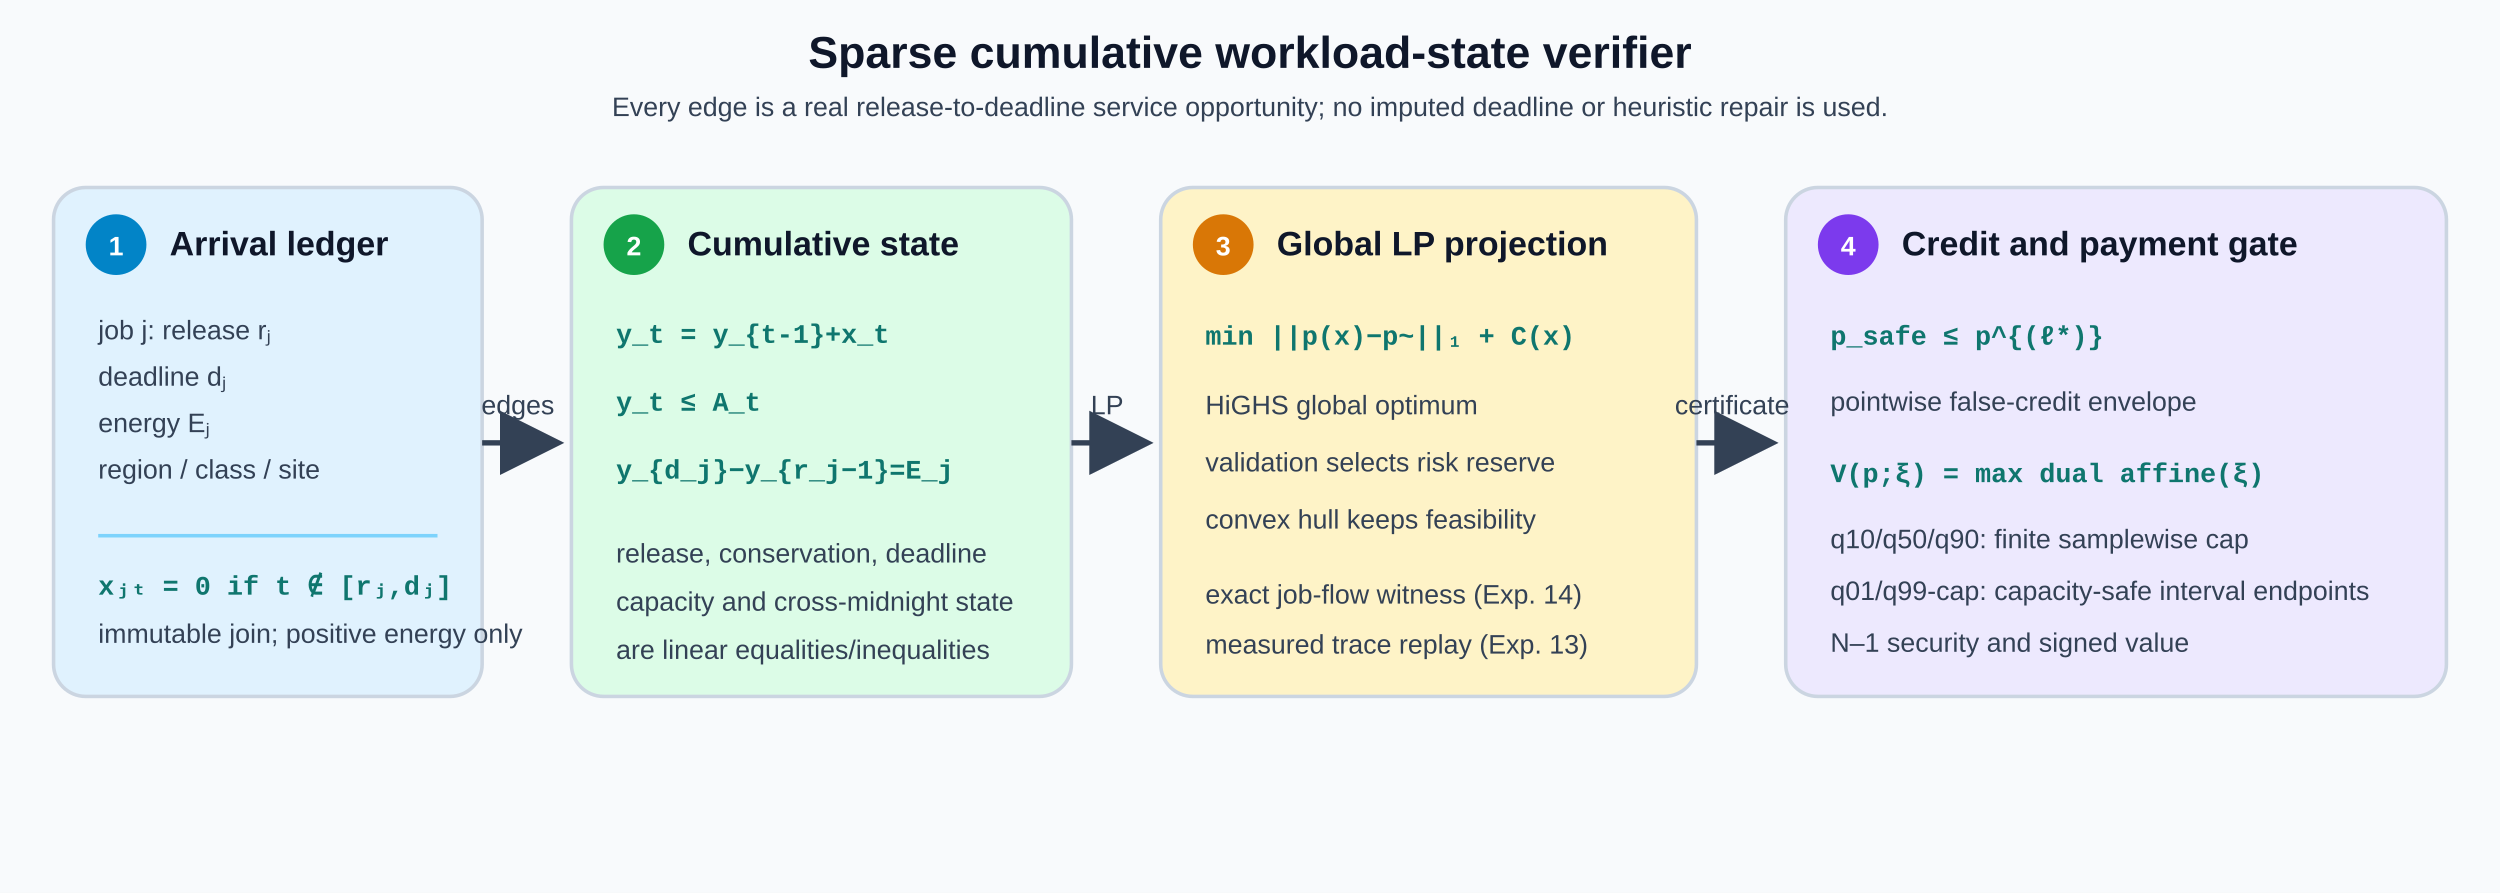
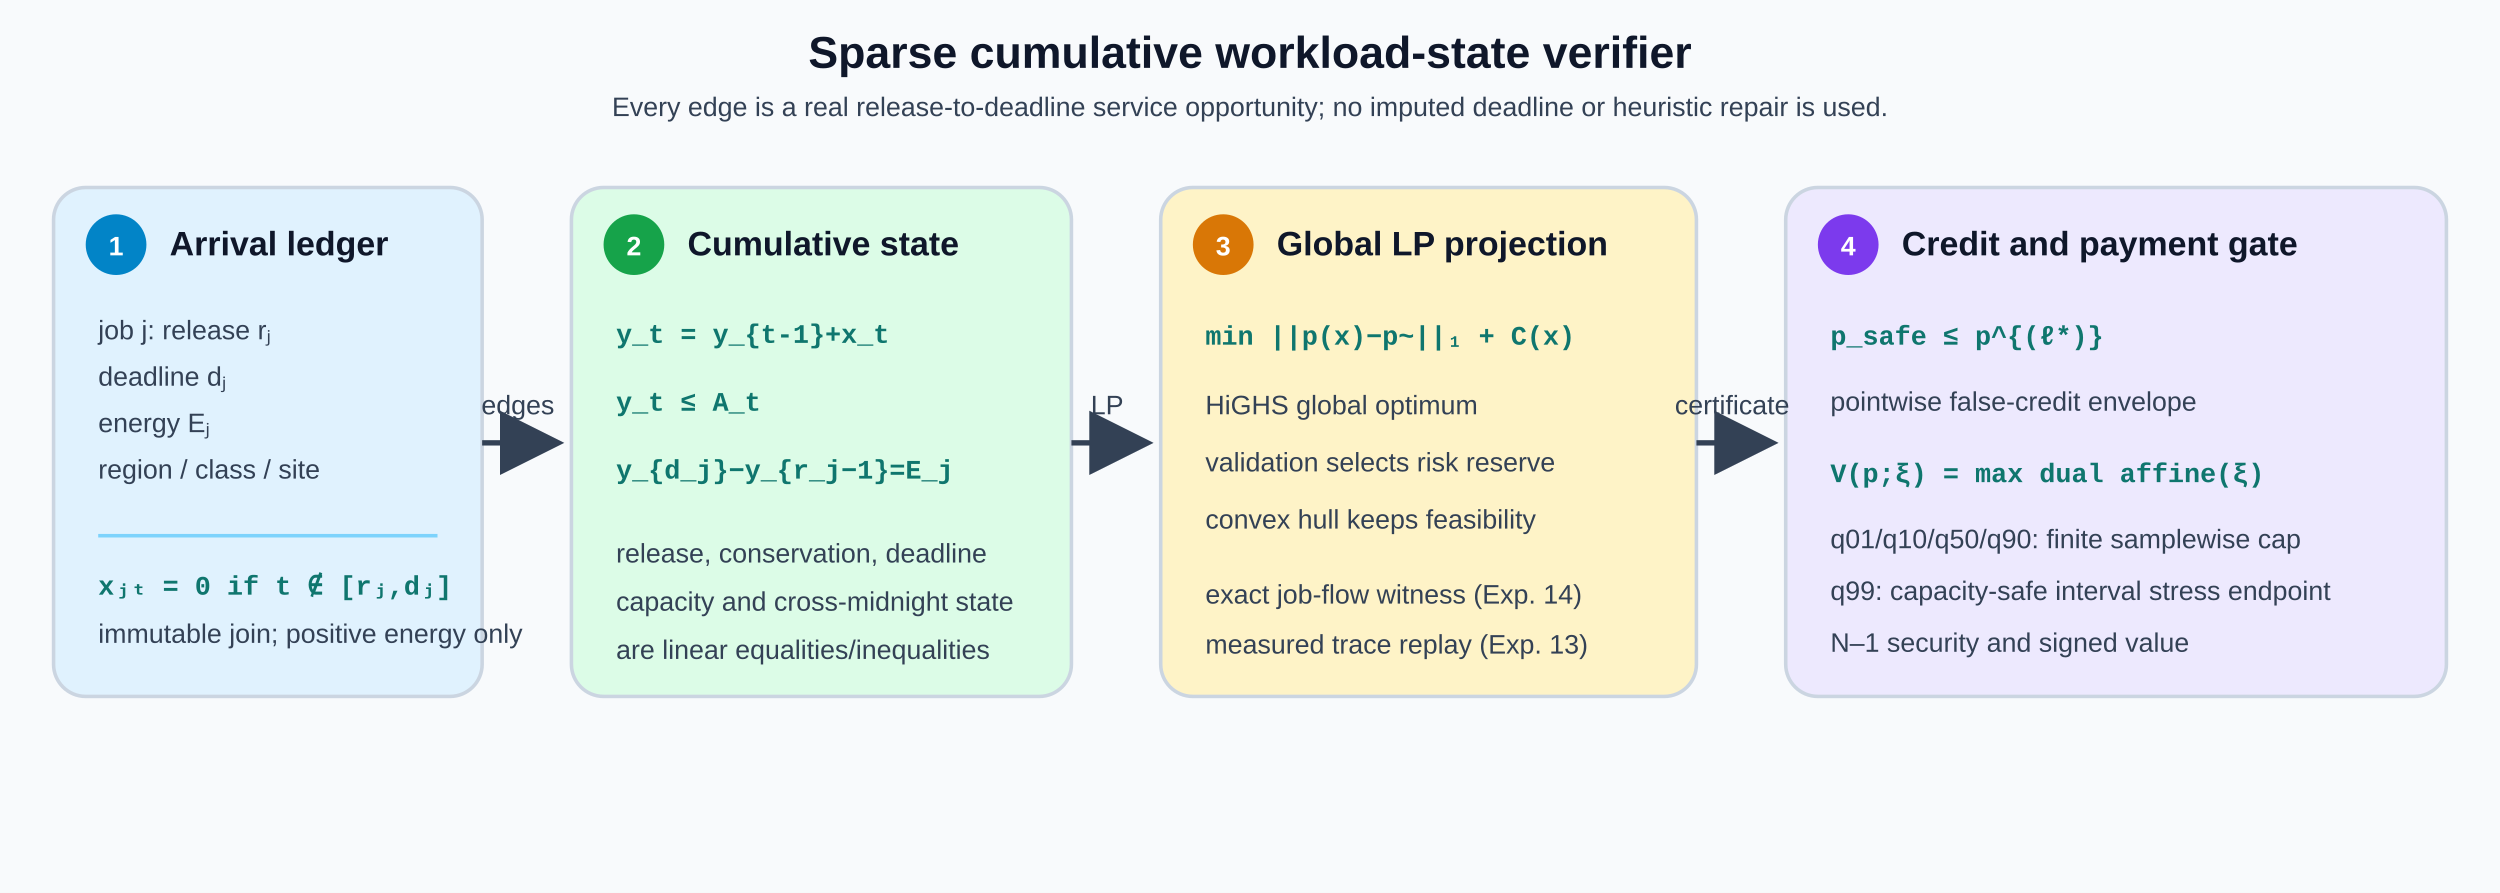
<svg xmlns="http://www.w3.org/2000/svg" width="1400" height="500" viewBox="0 0 1400 500">
  <defs>
    <marker id="arrow2" markerWidth="12" markerHeight="12" refX="10" refY="6" orient="auto">
      <path d="M0,0 L12,6 L0,12 z" fill="#334155" />
    </marker>
    <style>
      .title{font:700 25px Arial,sans-serif;fill:#0f172a}.head{font:700 19px Arial,sans-serif;fill:#0f172a}
      .body{font:400 15px Arial,sans-serif;fill:#334155}.eq{font:600 15px 'Courier New',monospace;fill:#0f766e}
      .box{stroke:#cbd5e1;stroke-width:2;rx:18} .arrow{stroke:#334155;stroke-width:3;fill:none;marker-end:url(#arrow2)}
      .num{font:700 15px Arial,sans-serif;fill:#fff}
    </style>
  </defs>
  <rect width="1400" height="500" fill="#f8fafc" />
  <text x="700" y="38" text-anchor="middle" class="title">Sparse cumulative workload-state verifier</text>
  <text x="700" y="65" text-anchor="middle" class="body">Every edge is a real release-to-deadline service opportunity; no imputed deadline or heuristic repair is used.</text>
  <rect x="30" y="105" width="240" height="285" fill="#e0f2fe" class="box" />
  <circle cx="65" cy="137" r="17" fill="#0284c7" />
  <text x="65" y="143" text-anchor="middle" class="num">1</text>
  <text x="95" y="143" class="head">Arrival ledger</text>
  <text x="55" y="190" class="body">job j: release rⱼ</text>
  <text x="55" y="216" class="body">deadline dⱼ</text>
  <text x="55" y="242" class="body">energy Eⱼ</text>
  <text x="55" y="268" class="body">region / class / site</text>
  <path d="M55 300h190" stroke="#7dd3fc" stroke-width="2" />
  <text x="55" y="333" class="eq">xⱼₜ = 0 if t ∉ [rⱼ,dⱼ]</text>
  <text x="55" y="360" class="body">immutable join; positive energy only</text>
  <rect x="320" y="105" width="280" height="285" fill="#dcfce7" class="box" />
  <circle cx="355" cy="137" r="17" fill="#16a34a" />
  <text x="355" y="143" text-anchor="middle" class="num">2</text>
  <text x="385" y="143" class="head">Cumulative state</text>
  <text x="345" y="192" class="eq">y_t = y_{t-1}+x_t</text>
  <text x="345" y="230" class="eq">y_t ≤ A_t</text>
  <text x="345" y="268" class="eq">y_{d_j}−y_{r_j−1}=E_j</text>
  <text x="345" y="315" class="body">release, conservation, deadline</text>
  <text x="345" y="342" class="body">capacity and cross-midnight state</text>
  <text x="345" y="369" class="body">are linear equalities/inequalities</text>
  <rect x="650" y="105" width="300" height="285" fill="#fef3c7" class="box" />
  <circle cx="685" cy="137" r="17" fill="#d97706" />
  <text x="685" y="143" text-anchor="middle" class="num">3</text>
  <text x="715" y="143" class="head">Global LP projection</text>
  <text x="675" y="193" class="eq">min ||p(x)−p~||₁ + C(x)</text>
  <text x="675" y="232" class="body">HiGHS global optimum</text>
  <text x="675" y="264" class="body">validation selects risk reserve</text>
  <text x="675" y="296" class="body">convex hull keeps feasibility</text>
  <text x="675" y="338" class="body">exact job-flow witness (Exp. 14)</text>
  <text x="675" y="366" class="body">measured trace replay (Exp. 13)</text>
  <rect x="1000" y="105" width="370" height="285" fill="#ede9fe" class="box" />
  <circle cx="1035" cy="137" r="17" fill="#7c3aed" />
  <text x="1035" y="143" text-anchor="middle" class="num">4</text>
  <text x="1065" y="143" class="head">Credit and payment gate</text>
  <text x="1025" y="193" class="eq">p_safe ≤ p^{(ℓ*)}</text>
  <text x="1025" y="230" class="body">pointwise false-credit envelope</text>
  <text x="1025" y="270" class="eq">V(p;ξ) = max dual affine(ξ)</text>
-   <text x="1025" y="307" class="body">q10/q50/q90: finite samplewise cap</text>
-   <text x="1025" y="336" class="body">q01/q99-cap: capacity-safe interval endpoints</text>
+   <text x="1025" y="307" class="body">q01/q10/q50/q90: finite samplewise cap</text>
+   <text x="1025" y="336" class="body">q99: capacity-safe interval stress endpoint</text>
  <text x="1025" y="365" class="body">N–1 security and signed value</text>
  <path d="M270 248H310" class="arrow" />
  <path d="M600 248H640" class="arrow" />
  <path d="M950 248H990" class="arrow" />
  <text x="290" y="232" text-anchor="middle" class="body">edges</text>
  <text x="620" y="232" text-anchor="middle" class="body">LP</text>
  <text x="970" y="232" text-anchor="middle" class="body">certificate</text>
</svg>
